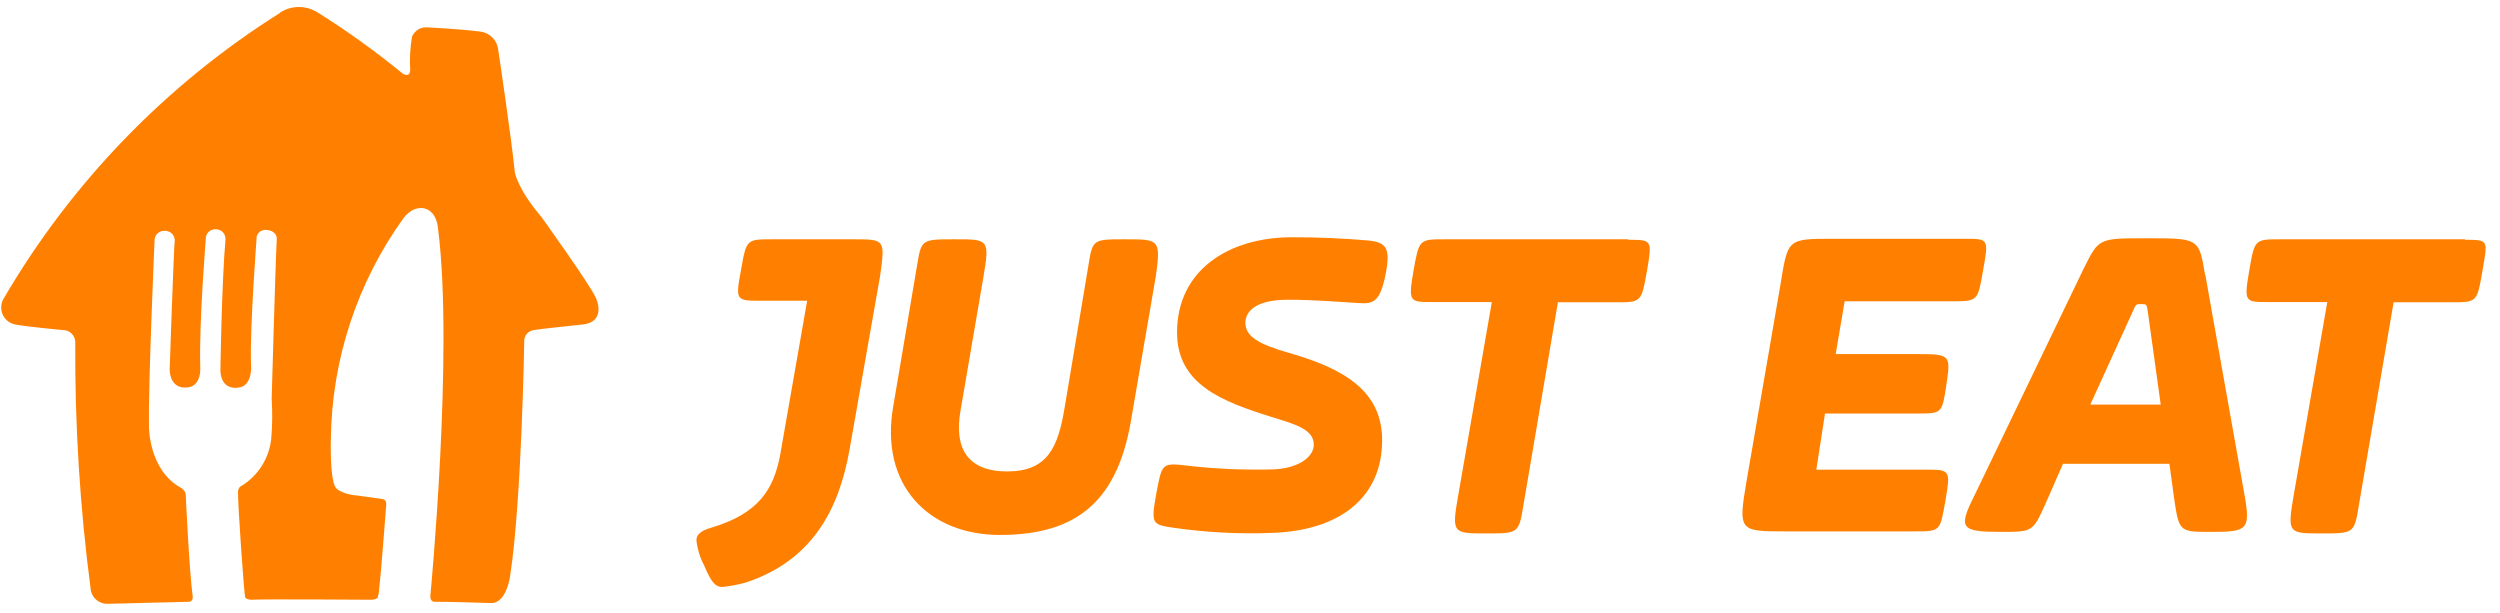
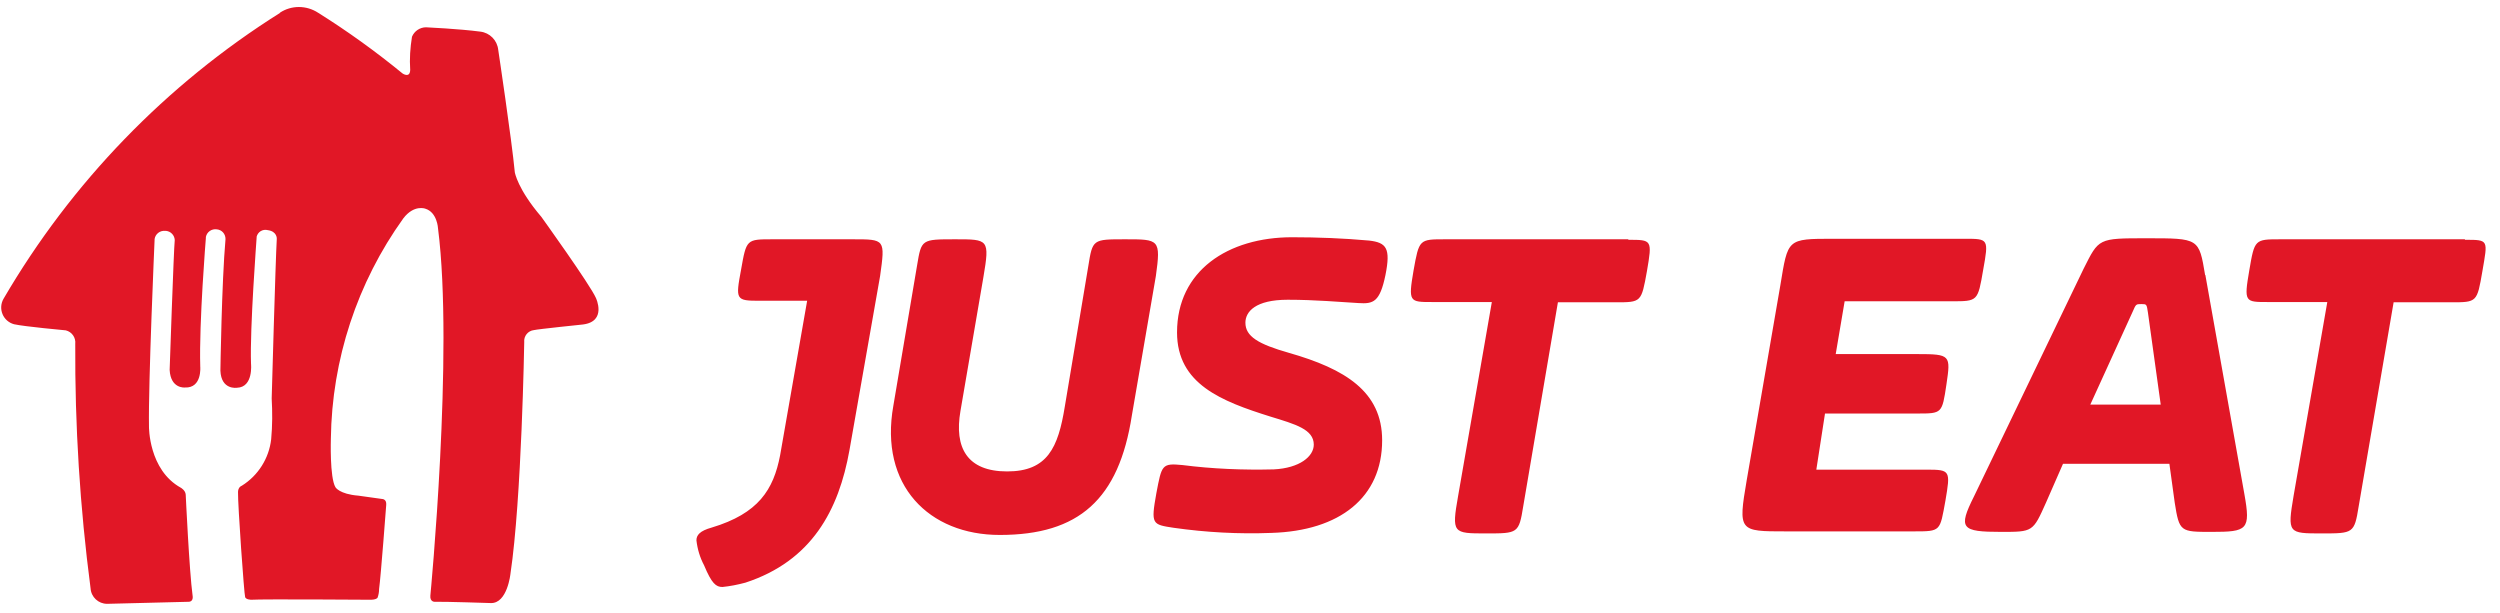
<svg xmlns="http://www.w3.org/2000/svg" viewBox="0 0 98 24">
-   <path fill-rule="nonzero" d="M10.97.5c.45-.3 1.04-.3 1.5 0 1.15.72 2.26 1.52 3.31 2.38 0 0 .29.2.3-.14-.03-.43 0-.87.07-1.3a.6.6 0 01.55-.37s1.3.06 2.13.17a.8.8 0 01.7.71s.53 3.53.65 4.8c0 0 .1.65 1.04 1.75 0 0 1.92 2.67 2.14 3.18 0 0 .44.92-.51 1.04 0 0-1.75.18-1.92.22a.43.43 0 00-.38.47s-.1 6.14-.54 9.08c0 0-.12 1.17-.77 1.15 0 0-1.8-.06-2.21-.05 0 0-.18 0-.16-.24 0 0 .92-9.57.3-14.4 0 0-.03-.63-.5-.77 0 0-.44-.17-.86.38a15.14 15.14 0 00-2.84 8.64s-.05 1.52.18 1.9c0 0 .15.27.9.33l.93.13s.18 0 .16.23c0 0-.21 2.8-.28 3.3 0 .12-.02.23-.06.34 0 0-.04.09-.33.08 0 0-4.15-.03-4.62 0 0 0-.2 0-.24-.1-.04-.1-.29-3.63-.28-4.13 0-.1.05-.2.15-.24a2.48 2.48 0 001.15-1.82c.05-.54.05-1.07.02-1.6 0 0 .15-5.4.2-6.26 0 0 .02-.29-.36-.34a.36.36 0 00-.27.04.36.36 0 00-.16.22v.03c0 .03-.27 3.55-.22 4.95 0 0 .1.92-.55.94 0 0-.62.1-.65-.67 0 0 .05-3.46.2-5.16 0-.2-.14-.36-.34-.38-.2-.03-.39.1-.43.3v.04s-.27 3.3-.22 5.04c0 0 .08.85-.6.82 0 0-.56.06-.6-.69 0 0 .16-4.72.2-5.09a.38.38 0 00-.34-.36h-.04a.38.38 0 00-.41.32v.03s-.25 5.66-.22 7.32c0 0-.02 1.7 1.25 2.4 0 0 .18.1.19.27 0 0 .14 3 .27 3.96 0 0 .05.24-.16.24l-3.19.08a.65.65 0 01-.65-.61 70.71 70.71 0 01-.6-9.58.49.49 0 00-.37-.53S.94 12.8.55 12.71a.68.68 0 01-.41-1A32.72 32.72 0 0110.97.51zm22.46 8.88h-3.15c-1.02 0-1.02 0-1.23 1.19-.22 1.18-.21 1.22.72 1.22h1.87l-1.06 6.06c-.26 1.35-.85 2.28-2.68 2.83-.47.13-.6.3-.6.5.04.35.14.68.3.98.3.72.47.85.72.85.3-.03.6-.09.9-.17 2.6-.85 3.66-2.84 4.08-5.2l1.2-6.82c.2-1.44.2-1.44-1.07-1.44m10.67 0c-1.27 0-1.27 0-1.44 1.06l-.92 5.5c-.26 1.61-.68 2.54-2.26 2.54-1.57 0-2.08-.93-1.83-2.37l.9-5.25c.25-1.48.2-1.48-1.1-1.48-1.33 0-1.33 0-1.5 1.02l-.93 5.5c-.56 3.13 1.4 5.07 4.17 5.07 3.1 0 4.67-1.39 5.18-4.69l.94-5.46c.2-1.44.13-1.44-1.2-1.44m5.82 9.02c1.02-.05 1.57-.51 1.57-.97 0-.6-.72-.8-1.7-1.1-1.91-.6-3.66-1.27-3.66-3.3 0-2.42 2-3.73 4.51-3.73 1 0 2.02.04 3.02.13.68.08.85.3.64 1.35-.22 1.06-.47 1.14-1.06 1.1-.73-.04-1.67-.13-2.77-.13-1.27 0-1.66.47-1.66.9 0 .54.51.84 1.7 1.18 2.21.63 3.66 1.52 3.66 3.43 0 2.24-1.66 3.55-4.34 3.63-1.28.05-2.56-.02-3.83-.2-.85-.13-.9-.13-.68-1.36.21-1.1.21-1.18 1.02-1.1 1.18.15 2.38.2 3.57.17m13.91-9.02h-7.18c-1.02 0-1.02 0-1.24 1.23-.21 1.23-.16 1.23.73 1.23h2.34l-1.32 7.59c-.26 1.48-.21 1.48 1.1 1.48 1.24 0 1.28 0 1.45-1.06l1.36-8h2.26c1.01 0 1.01 0 1.23-1.22.21-1.23.2-1.23-.73-1.23m12.68 2.41c1.02 0 1.02 0 1.23-1.23.22-1.22.21-1.22-.72-1.22h-5.15c-1.83 0-1.78 0-2.08 1.82l-1.32 7.65c-.34 2-.3 2 1.53 2h5.02c1.07 0 1.02 0 1.24-1.2.2-1.18.2-1.22-.73-1.22H71.2l.34-2.2h3.62c.97 0 .97 0 1.14-1.14.17-1.15.17-1.19-1.15-1.19h-3.19l.35-2.07h4.2zm5.43 4.05l1.66-3.64c.13-.3.13-.3.34-.3.21 0 .21 0 .26.34l.5 3.6h-2.76zm4.5-5.08c-.24-1.44-.24-1.44-2.29-1.44-1.91 0-1.87 0-2.47 1.19l-4.3 8.93c-.63 1.26-.5 1.39 1.07 1.39 1.24 0 1.24 0 1.75-1.14l.67-1.53h4.17l.21 1.53c.18 1.14.22 1.14 1.45 1.14 1.4 0 1.53-.08 1.28-1.48l-1.53-8.59zm10.18-1.4H89.4c-1.02 0-1.02 0-1.23 1.23-.21 1.23-.17 1.23.72 1.23h2.34l-1.32 7.59c-.25 1.48-.21 1.48 1.1 1.48 1.24 0 1.28 0 1.45-1.06l1.37-8h2.25c1.02 0 1.02 0 1.23-1.22.21-1.23.26-1.23-.68-1.23" fill="#FF8000" />
+   <path fill-rule="nonzero" d="M10.97.5c.45-.3 1.04-.3 1.5 0 1.15.72 2.26 1.52 3.31 2.38 0 0 .29.2.3-.14-.03-.43 0-.87.07-1.3a.6.6 0 01.55-.37s1.3.06 2.13.17a.8.8 0 01.7.71s.53 3.53.65 4.8c0 0 .1.65 1.04 1.75 0 0 1.92 2.67 2.14 3.18 0 0 .44.92-.51 1.04 0 0-1.75.18-1.92.22a.43.43 0 00-.38.47s-.1 6.14-.54 9.08c0 0-.12 1.17-.77 1.15 0 0-1.8-.06-2.21-.05 0 0-.18 0-.16-.24 0 0 .92-9.57.3-14.4 0 0-.03-.63-.5-.77 0 0-.44-.17-.86.38a15.14 15.14 0 00-2.84 8.64s-.05 1.52.18 1.9c0 0 .15.27.9.33l.93.13s.18 0 .16.23c0 0-.21 2.8-.28 3.3 0 .12-.02.23-.06.34 0 0-.04.09-.33.08 0 0-4.15-.03-4.62 0 0 0-.2 0-.24-.1-.04-.1-.29-3.63-.28-4.13 0-.1.05-.2.15-.24a2.48 2.48 0 001.15-1.82c.05-.54.05-1.07.02-1.6 0 0 .15-5.4.2-6.26 0 0 .02-.29-.36-.34a.36.36 0 00-.27.04.36.36 0 00-.16.22v.03c0 .03-.27 3.55-.22 4.95 0 0 .1.92-.55.94 0 0-.62.1-.65-.67 0 0 .05-3.46.2-5.16 0-.2-.14-.36-.34-.38-.2-.03-.39.1-.43.3v.04s-.27 3.3-.22 5.04c0 0 .08.85-.6.82 0 0-.56.06-.6-.69 0 0 .16-4.72.2-5.09a.38.38 0 00-.34-.36h-.04a.38.38 0 00-.41.32v.03s-.25 5.66-.22 7.32c0 0-.02 1.7 1.25 2.4 0 0 .18.1.19.27 0 0 .14 3 .27 3.96 0 0 .05.24-.16.24l-3.19.08a.65.65 0 01-.65-.61 70.71 70.71 0 01-.6-9.58.49.49 0 00-.37-.53S.94 12.8.55 12.71a.68.68 0 01-.41-1A32.72 32.72 0 0110.97.51zm22.46 8.88h-3.15c-1.02 0-1.02 0-1.23 1.19-.22 1.18-.21 1.22.72 1.22h1.87l-1.06 6.06c-.26 1.35-.85 2.28-2.68 2.83-.47.13-.6.3-.6.5.04.35.14.68.3.98.3.72.47.85.72.85.3-.03.6-.09.9-.17 2.6-.85 3.66-2.84 4.08-5.2l1.2-6.82c.2-1.44.2-1.44-1.07-1.44m10.67 0c-1.27 0-1.27 0-1.44 1.06l-.92 5.5c-.26 1.61-.68 2.54-2.26 2.54-1.57 0-2.08-.93-1.83-2.37l.9-5.25c.25-1.48.2-1.48-1.1-1.48-1.33 0-1.33 0-1.5 1.02l-.93 5.5c-.56 3.13 1.4 5.07 4.17 5.07 3.1 0 4.67-1.39 5.18-4.69l.94-5.46c.2-1.44.13-1.44-1.2-1.44m5.82 9.02c1.02-.05 1.57-.51 1.57-.97 0-.6-.72-.8-1.7-1.1-1.91-.6-3.66-1.27-3.66-3.3 0-2.42 2-3.73 4.51-3.73 1 0 2.02.04 3.02.13.68.08.85.3.64 1.35-.22 1.06-.47 1.14-1.06 1.1-.73-.04-1.67-.13-2.77-.13-1.27 0-1.66.47-1.66.9 0 .54.51.84 1.7 1.18 2.21.63 3.66 1.52 3.66 3.43 0 2.24-1.66 3.55-4.34 3.63-1.28.05-2.56-.02-3.83-.2-.85-.13-.9-.13-.68-1.36.21-1.1.21-1.18 1.02-1.1 1.18.15 2.38.2 3.57.17m13.91-9.02h-7.18c-1.02 0-1.02 0-1.24 1.23-.21 1.23-.16 1.23.73 1.23h2.34l-1.32 7.59c-.26 1.48-.21 1.48 1.1 1.48 1.24 0 1.28 0 1.45-1.06l1.36-8h2.26c1.01 0 1.01 0 1.23-1.22.21-1.23.2-1.23-.73-1.23m12.68 2.41c1.02 0 1.02 0 1.23-1.23.22-1.22.21-1.22-.72-1.22h-5.15c-1.83 0-1.78 0-2.08 1.82l-1.32 7.65c-.34 2-.3 2 1.53 2h5.02c1.07 0 1.02 0 1.24-1.2.2-1.18.2-1.22-.73-1.22H71.2l.34-2.2h3.62c.97 0 .97 0 1.14-1.14.17-1.15.17-1.19-1.15-1.19h-3.19l.35-2.07h4.2zm5.43 4.05l1.66-3.64c.13-.3.13-.3.34-.3.21 0 .21 0 .26.34l.5 3.6h-2.76zm4.5-5.08c-.24-1.44-.24-1.44-2.29-1.44-1.91 0-1.87 0-2.47 1.19l-4.3 8.93c-.63 1.26-.5 1.39 1.07 1.39 1.24 0 1.24 0 1.75-1.14l.67-1.53h4.17l.21 1.53c.18 1.14.22 1.14 1.45 1.14 1.4 0 1.53-.08 1.28-1.48l-1.53-8.59zm10.18-1.4H89.4c-1.02 0-1.02 0-1.23 1.23-.21 1.23-.17 1.23.72 1.23h2.34l-1.32 7.59c-.25 1.48-.21 1.48 1.1 1.48 1.24 0 1.28 0 1.45-1.06l1.37-8h2.25c1.02 0 1.02 0 1.23-1.22.21-1.23.26-1.23-.68-1.23" fill="#E11726" />
</svg>
